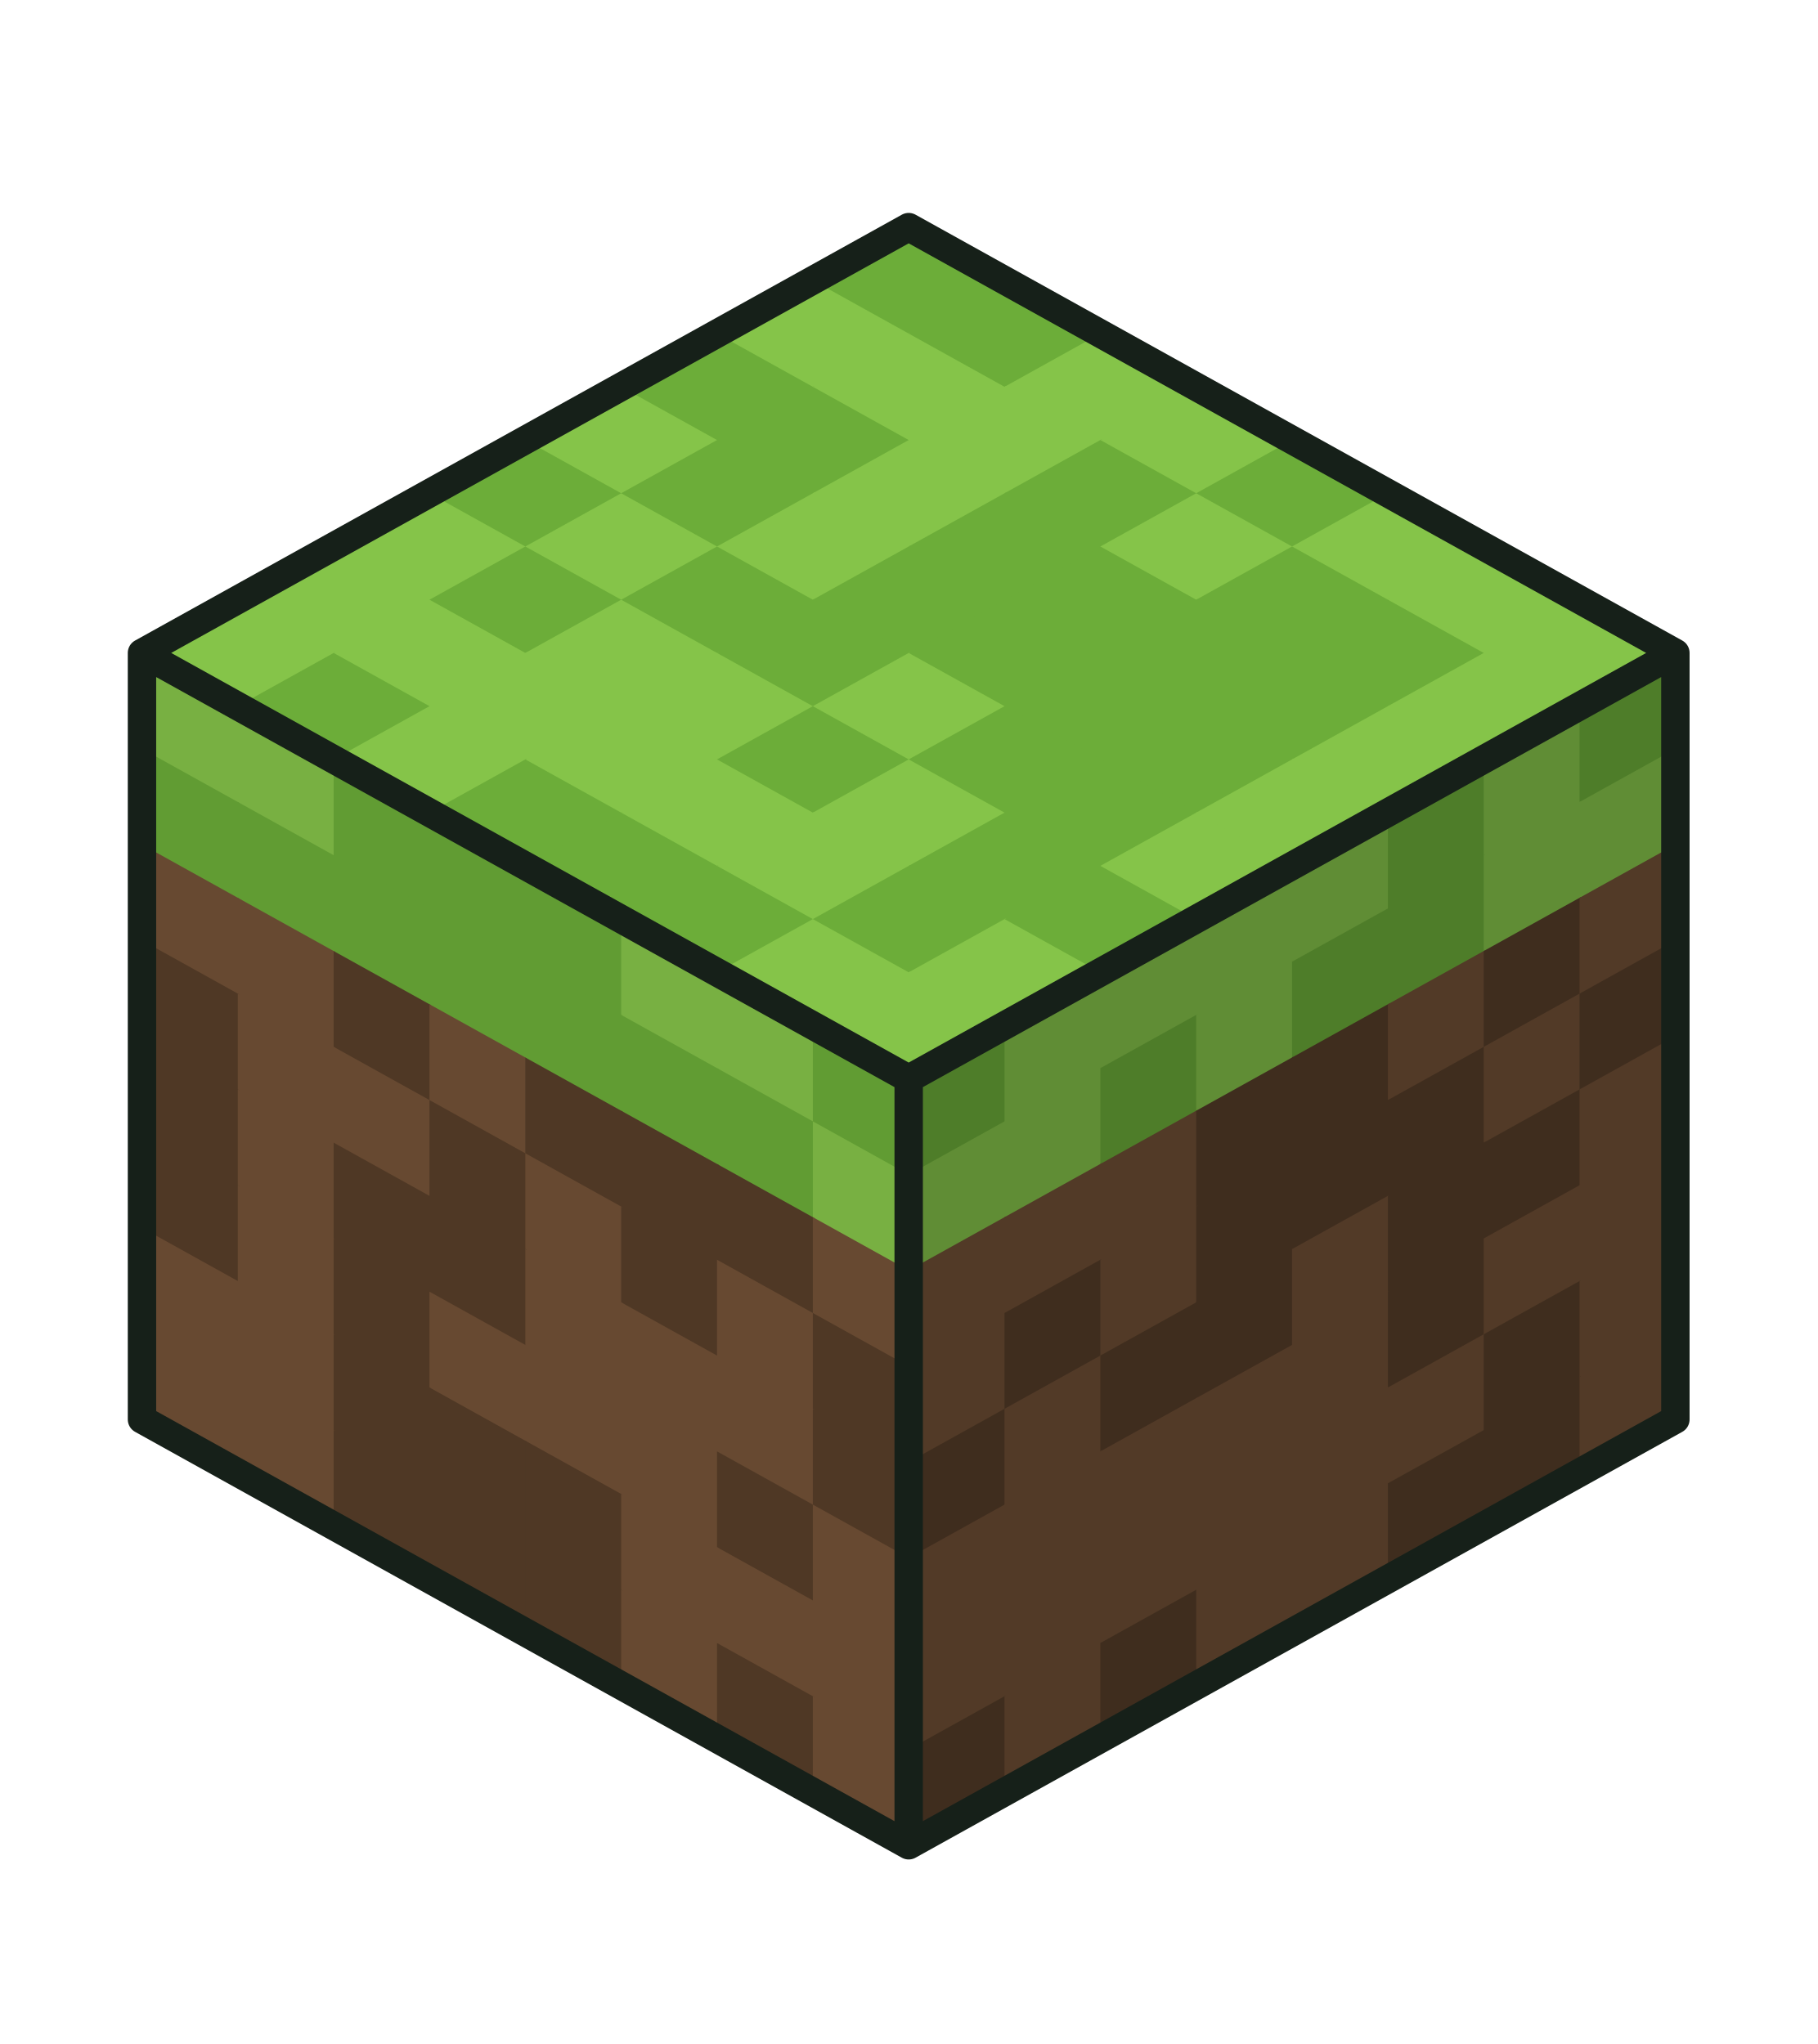
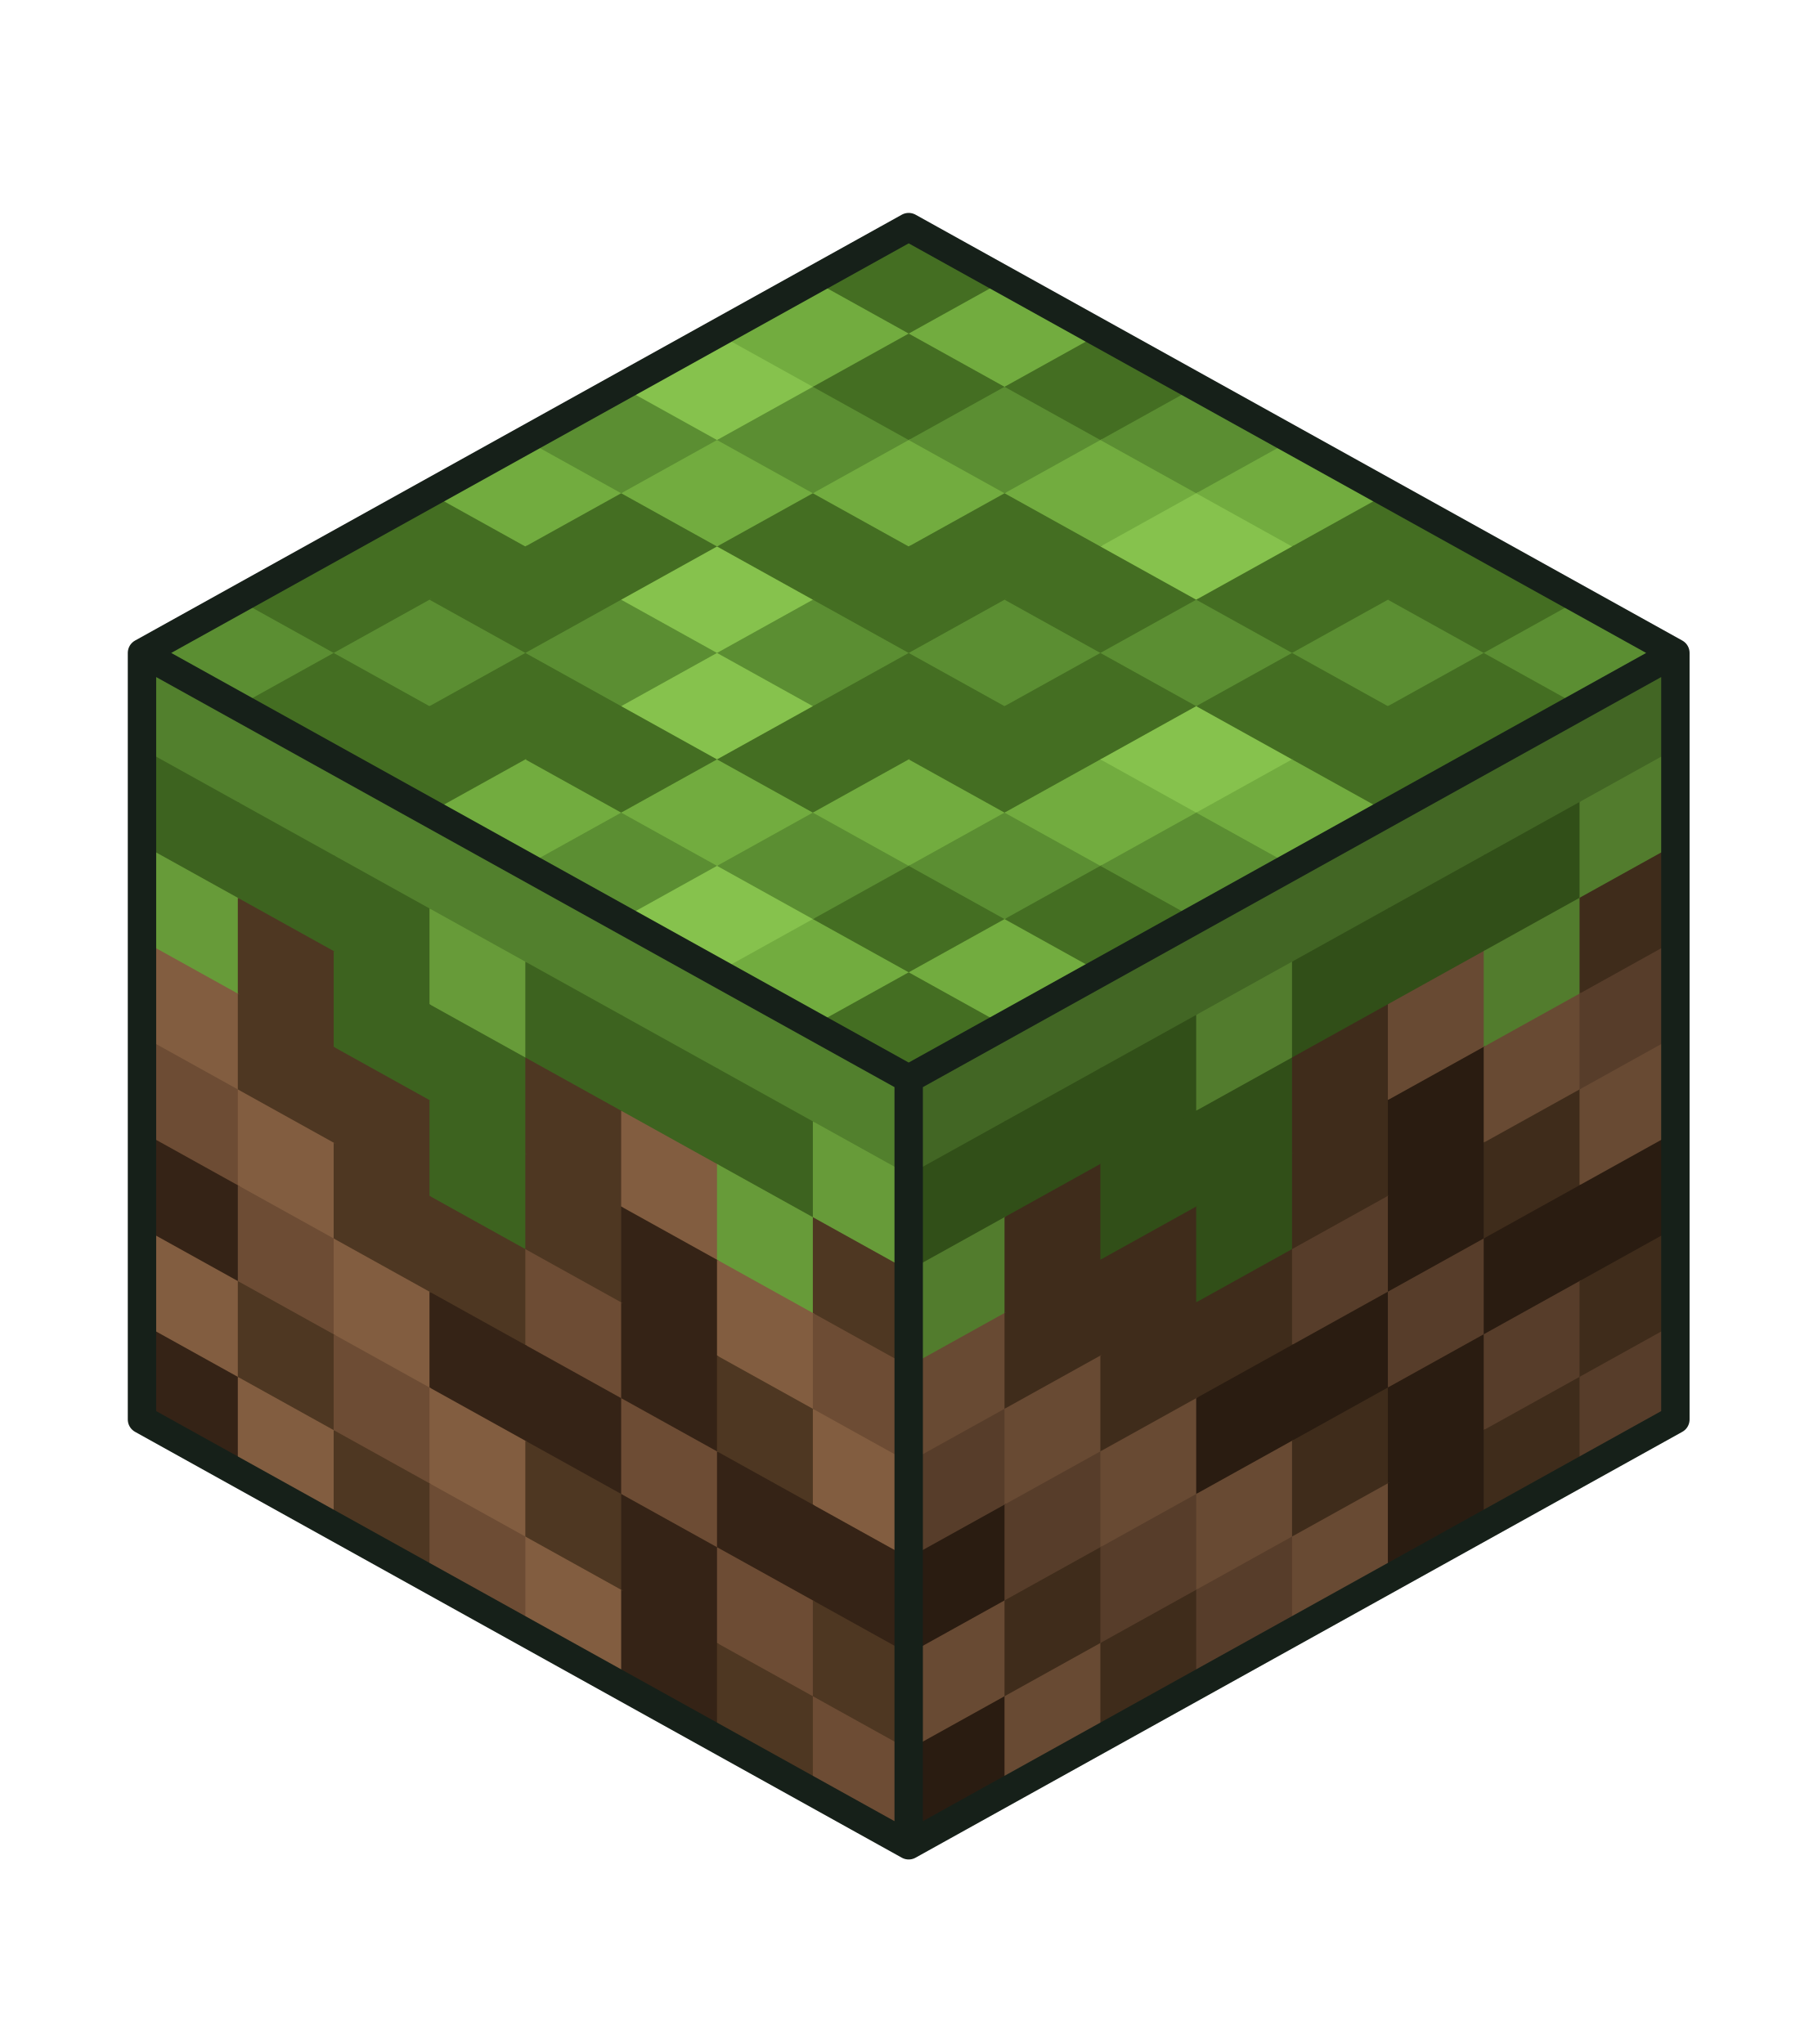
<svg xmlns="http://www.w3.org/2000/svg" viewBox="0 0 128 144" role="img">
  <g transform="matrix(6.75 -3.75 6.75 3.75 10 46)">
-     <rect x="0" y="0" width="1.015" height="1.015" fill="#85c449" />
-     <rect x="1" y="0" width="1.015" height="1.015" fill="#85c449" />
-     <rect x="2" y="0" width="1.015" height="1.015" fill="#85c449" />
-     <rect x="3" y="0" width="1.015" height="1.015" fill="#6cad39" />
-     <rect x="4" y="0" width="1.015" height="1.015" fill="#85c449" />
-     <rect x="5" y="0" width="1.015" height="1.015" fill="#6cad39" />
-     <rect x="6" y="0" width="1.015" height="1.015" fill="#85c449" />
-     <rect x="7" y="0" width="1.015" height="1.015" fill="#6cad39" />
-     <rect x="0" y="1" width="1.015" height="1.015" fill="#6cad39" />
-     <rect x="1" y="1" width="1.015" height="1.015" fill="#85c449" />
-     <rect x="2" y="1" width="1.015" height="1.015" fill="#6cad39" />
-     <rect x="3" y="1" width="1.015" height="1.015" fill="#85c449" />
-     <rect x="4" y="1" width="1.015" height="1.015" fill="#6cad39" />
-     <rect x="5" y="1" width="1.015" height="1.015" fill="#6cad39" />
-     <rect x="6" y="1" width="1.015" height="1.015" fill="#85c449" />
-     <rect x="7" y="1" width="1.015" height="1.015" fill="#6cad39" />
-     <rect x="0" y="2" width="1.015" height="1.015" fill="#85c449" />
-     <rect x="1" y="2" width="1.015" height="1.015" fill="#85c449" />
-     <rect x="2" y="2" width="1.015" height="1.015" fill="#85c449" />
-     <rect x="3" y="2" width="1.015" height="1.015" fill="#6cad39" />
-     <rect x="4" y="2" width="1.015" height="1.015" fill="#85c449" />
-     <rect x="5" y="2" width="1.015" height="1.015" fill="#85c449" />
-     <rect x="6" y="2" width="1.015" height="1.015" fill="#85c449" />
-     <rect x="7" y="2" width="1.015" height="1.015" fill="#85c449" />
-     <rect x="0" y="3" width="1.015" height="1.015" fill="#6cad39" />
-     <rect x="1" y="3" width="1.015" height="1.015" fill="#85c449" />
-     <rect x="2" y="3" width="1.015" height="1.015" fill="#85c449" />
-     <rect x="3" y="3" width="1.015" height="1.015" fill="#6cad39" />
-     <rect x="4" y="3" width="1.015" height="1.015" fill="#6cad39" />
-     <rect x="5" y="3" width="1.015" height="1.015" fill="#6cad39" />
-     <rect x="6" y="3" width="1.015" height="1.015" fill="#6cad39" />
-     <rect x="7" y="3" width="1.015" height="1.015" fill="#85c449" />
-     <rect x="0" y="4" width="1.015" height="1.015" fill="#6cad39" />
-     <rect x="1" y="4" width="1.015" height="1.015" fill="#85c449" />
-     <rect x="2" y="4" width="1.015" height="1.015" fill="#6cad39" />
-     <rect x="3" y="4" width="1.015" height="1.015" fill="#85c449" />
-     <rect x="4" y="4" width="1.015" height="1.015" fill="#6cad39" />
-     <rect x="5" y="4" width="1.015" height="1.015" fill="#6cad39" />
-     <rect x="6" y="4" width="1.015" height="1.015" fill="#85c449" />
-     <rect x="7" y="4" width="1.015" height="1.015" fill="#6cad39" />
-     <rect x="0" y="5" width="1.015" height="1.015" fill="#6cad39" />
-     <rect x="1" y="5" width="1.015" height="1.015" fill="#85c449" />
-     <rect x="2" y="5" width="1.015" height="1.015" fill="#85c449" />
-     <rect x="3" y="5" width="1.015" height="1.015" fill="#6cad39" />
-     <rect x="4" y="5" width="1.015" height="1.015" fill="#6cad39" />
-     <rect x="5" y="5" width="1.015" height="1.015" fill="#6cad39" />
-     <rect x="6" y="5" width="1.015" height="1.015" fill="#6cad39" />
-     <rect x="7" y="5" width="1.015" height="1.015" fill="#85c449" />
-     <rect x="0" y="6" width="1.015" height="1.015" fill="#85c449" />
-     <rect x="1" y="6" width="1.015" height="1.015" fill="#6cad39" />
-     <rect x="2" y="6" width="1.015" height="1.015" fill="#6cad39" />
-     <rect x="3" y="6" width="1.015" height="1.015" fill="#6cad39" />
-     <rect x="4" y="6" width="1.015" height="1.015" fill="#6cad39" />
-     <rect x="5" y="6" width="1.015" height="1.015" fill="#6cad39" />
-     <rect x="6" y="6" width="1.015" height="1.015" fill="#6cad39" />
-     <rect x="7" y="6" width="1.015" height="1.015" fill="#85c449" />
-     <rect x="0" y="7" width="1.015" height="1.015" fill="#85c449" />
-     <rect x="1" y="7" width="1.015" height="1.015" fill="#85c449" />
-     <rect x="2" y="7" width="1.015" height="1.015" fill="#6cad39" />
-     <rect x="3" y="7" width="1.015" height="1.015" fill="#85c449" />
-     <rect x="4" y="7" width="1.015" height="1.015" fill="#85c449" />
-     <rect x="5" y="7" width="1.015" height="1.015" fill="#85c449" />
-     <rect x="6" y="7" width="1.015" height="1.015" fill="#85c449" />
-     <rect x="7" y="7" width="1.015" height="1.015" fill="#85c449" />
+     <rect x="0" y="0" width="1.015" height="1.015" fill="#5b8e32" />
+     <rect x="1" y="0" width="1.015" height="1.015" fill="#446e22" />
+     <rect x="2" y="0" width="1.015" height="1.015" fill="#446e22" />
+     <rect x="3" y="0" width="1.015" height="1.015" fill="#72ac3f" />
+     <rect x="4" y="0" width="1.015" height="1.015" fill="#5b8e32" />
+     <rect x="5" y="0" width="1.015" height="1.015" fill="#86c24d" />
+     <rect x="6" y="0" width="1.015" height="1.015" fill="#72ac3f" />
+     <rect x="7" y="0" width="1.015" height="1.015" fill="#446e22" />
+     <rect x="0" y="1" width="1.015" height="1.015" fill="#446e22" />
+     <rect x="1" y="1" width="1.015" height="1.015" fill="#5b8e32" />
+     <rect x="2" y="1" width="1.015" height="1.015" fill="#446e22" />
+     <rect x="3" y="1" width="1.015" height="1.015" fill="#446e22" />
+     <rect x="4" y="1" width="1.015" height="1.015" fill="#72ac3f" />
+     <rect x="5" y="1" width="1.015" height="1.015" fill="#5b8e32" />
+     <rect x="6" y="1" width="1.015" height="1.015" fill="#446e22" />
+     <rect x="7" y="1" width="1.015" height="1.015" fill="#72ac3f" />
+     <rect x="0" y="2" width="1.015" height="1.015" fill="#446e22" />
+     <rect x="1" y="2" width="1.015" height="1.015" fill="#446e22" />
+     <rect x="2" y="2" width="1.015" height="1.015" fill="#5b8e32" />
+     <rect x="3" y="2" width="1.015" height="1.015" fill="#86c24d" />
+     <rect x="4" y="2" width="1.015" height="1.015" fill="#446e22" />
+     <rect x="5" y="2" width="1.015" height="1.015" fill="#72ac3f" />
+     <rect x="6" y="2" width="1.015" height="1.015" fill="#5b8e32" />
+     <rect x="7" y="2" width="1.015" height="1.015" fill="#446e22" />
+     <rect x="0" y="3" width="1.015" height="1.015" fill="#72ac3f" />
+     <rect x="1" y="3" width="1.015" height="1.015" fill="#446e22" />
+     <rect x="2" y="3" width="1.015" height="1.015" fill="#86c24d" />
+     <rect x="3" y="3" width="1.015" height="1.015" fill="#5b8e32" />
+     <rect x="4" y="3" width="1.015" height="1.015" fill="#446e22" />
+     <rect x="5" y="3" width="1.015" height="1.015" fill="#446e22" />
+     <rect x="6" y="3" width="1.015" height="1.015" fill="#72ac3f" />
+     <rect x="7" y="3" width="1.015" height="1.015" fill="#5b8e32" />
+     <rect x="0" y="4" width="1.015" height="1.015" fill="#5b8e32" />
+     <rect x="1" y="4" width="1.015" height="1.015" fill="#72ac3f" />
+     <rect x="2" y="4" width="1.015" height="1.015" fill="#446e22" />
+     <rect x="3" y="4" width="1.015" height="1.015" fill="#446e22" />
+     <rect x="4" y="4" width="1.015" height="1.015" fill="#5b8e32" />
+     <rect x="5" y="4" width="1.015" height="1.015" fill="#446e22" />
+     <rect x="6" y="4" width="1.015" height="1.015" fill="#86c24d" />
+     <rect x="7" y="4" width="1.015" height="1.015" fill="#72ac3f" />
+     <rect x="0" y="5" width="1.015" height="1.015" fill="#86c24d" />
+     <rect x="1" y="5" width="1.015" height="1.015" fill="#5b8e32" />
+     <rect x="2" y="5" width="1.015" height="1.015" fill="#72ac3f" />
+     <rect x="3" y="5" width="1.015" height="1.015" fill="#446e22" />
+     <rect x="4" y="5" width="1.015" height="1.015" fill="#446e22" />
+     <rect x="5" y="5" width="1.015" height="1.015" fill="#5b8e32" />
+     <rect x="6" y="5" width="1.015" height="1.015" fill="#446e22" />
+     <rect x="7" y="5" width="1.015" height="1.015" fill="#446e22" />
+     <rect x="0" y="6" width="1.015" height="1.015" fill="#72ac3f" />
+     <rect x="1" y="6" width="1.015" height="1.015" fill="#446e22" />
+     <rect x="2" y="6" width="1.015" height="1.015" fill="#5b8e32" />
+     <rect x="3" y="6" width="1.015" height="1.015" fill="#72ac3f" />
+     <rect x="4" y="6" width="1.015" height="1.015" fill="#86c24d" />
+     <rect x="5" y="6" width="1.015" height="1.015" fill="#446e22" />
+     <rect x="6" y="6" width="1.015" height="1.015" fill="#5b8e32" />
+     <rect x="7" y="6" width="1.015" height="1.015" fill="#446e22" />
+     <rect x="0" y="7" width="1.015" height="1.015" fill="#446e22" />
+     <rect x="1" y="7" width="1.015" height="1.015" fill="#72ac3f" />
+     <rect x="2" y="7" width="1.015" height="1.015" fill="#446e22" />
+     <rect x="3" y="7" width="1.015" height="1.015" fill="#5b8e32" />
+     <rect x="4" y="7" width="1.015" height="1.015" fill="#72ac3f" />
+     <rect x="5" y="7" width="1.015" height="1.015" fill="#446e22" />
+     <rect x="6" y="7" width="1.015" height="1.015" fill="#446e22" />
+     <rect x="7" y="7" width="1.015" height="1.015" fill="#5b8e32" />
  </g>
  <g transform="matrix(6.75 3.75 0 6.75 10 46)">
-     <rect x="0" y="0" width="1.015" height="1.015" fill="#78b042" />
-     <rect x="1" y="0" width="1.015" height="1.015" fill="#78b042" />
-     <rect x="2" y="0" width="1.015" height="1.015" fill="#619c33" />
-     <rect x="3" y="0" width="1.015" height="1.015" fill="#619c33" />
-     <rect x="4" y="0" width="1.015" height="1.015" fill="#619c33" />
-     <rect x="5" y="0" width="1.015" height="1.015" fill="#78b042" />
-     <rect x="6" y="0" width="1.015" height="1.015" fill="#78b042" />
-     <rect x="7" y="0" width="1.015" height="1.015" fill="#619c33" />
-     <rect x="0" y="1" width="1.015" height="1.015" fill="#619c33" />
-     <rect x="1" y="1" width="1.015" height="1.015" fill="#619c33" />
-     <rect x="2" y="1" width="1.015" height="1.015" fill="#619c33" />
-     <rect x="3" y="1" width="1.015" height="1.015" fill="#619c33" />
-     <rect x="4" y="1" width="1.015" height="1.015" fill="#619c33" />
-     <rect x="5" y="1" width="1.015" height="1.015" fill="#619c33" />
-     <rect x="6" y="1" width="1.015" height="1.015" fill="#619c33" />
-     <rect x="7" y="1" width="1.015" height="1.015" fill="#78b042" />
-     <rect x="0" y="2" width="1.015" height="1.015" fill="#674931" />
-     <rect x="1" y="2" width="1.015" height="1.015" fill="#674931" />
-     <rect x="2" y="2" width="1.015" height="1.015" fill="#4f3825" />
-     <rect x="3" y="2" width="1.015" height="1.015" fill="#674931" />
-     <rect x="4" y="2" width="1.015" height="1.015" fill="#4f3825" />
-     <rect x="5" y="2" width="1.015" height="1.015" fill="#4f3825" />
-     <rect x="6" y="2" width="1.015" height="1.015" fill="#4f3825" />
-     <rect x="7" y="2" width="1.015" height="1.015" fill="#674931" />
-     <rect x="0" y="3" width="1.015" height="1.015" fill="#4f3825" />
-     <rect x="1" y="3" width="1.015" height="1.015" fill="#674931" />
-     <rect x="2" y="3" width="1.015" height="1.015" fill="#674931" />
-     <rect x="3" y="3" width="1.015" height="1.015" fill="#4f3825" />
-     <rect x="4" y="3" width="1.015" height="1.015" fill="#674931" />
-     <rect x="5" y="3" width="1.015" height="1.015" fill="#4f3825" />
-     <rect x="6" y="3" width="1.015" height="1.015" fill="#674931" />
-     <rect x="7" y="3" width="1.015" height="1.015" fill="#4f3825" />
-     <rect x="0" y="4" width="1.015" height="1.015" fill="#4f3825" />
-     <rect x="1" y="4" width="1.015" height="1.015" fill="#674931" />
-     <rect x="2" y="4" width="1.015" height="1.015" fill="#4f3825" />
-     <rect x="3" y="4" width="1.015" height="1.015" fill="#4f3825" />
-     <rect x="4" y="4" width="1.015" height="1.015" fill="#674931" />
-     <rect x="5" y="4" width="1.015" height="1.015" fill="#674931" />
-     <rect x="6" y="4" width="1.015" height="1.015" fill="#674931" />
-     <rect x="7" y="4" width="1.015" height="1.015" fill="#4f3825" />
-     <rect x="0" y="5" width="1.015" height="1.015" fill="#4f3825" />
-     <rect x="1" y="5" width="1.015" height="1.015" fill="#674931" />
-     <rect x="2" y="5" width="1.015" height="1.015" fill="#4f3825" />
-     <rect x="3" y="5" width="1.015" height="1.015" fill="#674931" />
-     <rect x="4" y="5" width="1.015" height="1.015" fill="#674931" />
-     <rect x="5" y="5" width="1.015" height="1.015" fill="#674931" />
-     <rect x="6" y="5" width="1.015" height="1.015" fill="#4f3825" />
-     <rect x="7" y="5" width="1.015" height="1.015" fill="#674931" />
-     <rect x="0" y="6" width="1.015" height="1.015" fill="#674931" />
-     <rect x="1" y="6" width="1.015" height="1.015" fill="#674931" />
-     <rect x="2" y="6" width="1.015" height="1.015" fill="#4f3825" />
-     <rect x="3" y="6" width="1.015" height="1.015" fill="#4f3825" />
-     <rect x="4" y="6" width="1.015" height="1.015" fill="#4f3825" />
-     <rect x="5" y="6" width="1.015" height="1.015" fill="#674931" />
-     <rect x="6" y="6" width="1.015" height="1.015" fill="#674931" />
-     <rect x="7" y="6" width="1.015" height="1.015" fill="#674931" />
-     <rect x="0" y="7" width="1.015" height="1.015" fill="#674931" />
-     <rect x="1" y="7" width="1.015" height="1.015" fill="#674931" />
-     <rect x="2" y="7" width="1.015" height="1.015" fill="#4f3825" />
-     <rect x="3" y="7" width="1.015" height="1.015" fill="#4f3825" />
-     <rect x="4" y="7" width="1.015" height="1.015" fill="#4f3825" />
-     <rect x="5" y="7" width="1.015" height="1.015" fill="#674931" />
-     <rect x="6" y="7" width="1.015" height="1.015" fill="#4f3825" />
-     <rect x="7" y="7" width="1.015" height="1.015" fill="#674931" />
+     <rect x="0" y="0" width="1.015" height="1.015" fill="#52802d" />
+     <rect x="1" y="0" width="1.015" height="1.015" fill="#52802d" />
+     <rect x="2" y="0" width="1.015" height="1.015" fill="#52802d" />
+     <rect x="3" y="0" width="1.015" height="1.015" fill="#52802d" />
+     <rect x="4" y="0" width="1.015" height="1.015" fill="#52802d" />
+     <rect x="5" y="0" width="1.015" height="1.015" fill="#52802d" />
+     <rect x="6" y="0" width="1.015" height="1.015" fill="#52802d" />
+     <rect x="7" y="0" width="1.015" height="1.015" fill="#52802d" />
+     <rect x="0" y="1" width="1.015" height="1.015" fill="#3d631f" />
+     <rect x="1" y="1" width="1.015" height="1.015" fill="#3d631f" />
+     <rect x="2" y="1" width="1.015" height="1.015" fill="#3d631f" />
+     <rect x="3" y="1" width="1.015" height="1.015" fill="#679b39" />
+     <rect x="4" y="1" width="1.015" height="1.015" fill="#3d631f" />
+     <rect x="5" y="1" width="1.015" height="1.015" fill="#3d631f" />
+     <rect x="6" y="1" width="1.015" height="1.015" fill="#3d631f" />
+     <rect x="7" y="1" width="1.015" height="1.015" fill="#679b39" />
+     <rect x="0" y="2" width="1.015" height="1.015" fill="#679b39" />
+     <rect x="1" y="2" width="1.015" height="1.015" fill="#4e3722" />
+     <rect x="2" y="2" width="1.015" height="1.015" fill="#3d631f" />
+     <rect x="3" y="2" width="1.015" height="1.015" fill="#3d631f" />
+     <rect x="4" y="2" width="1.015" height="1.015" fill="#4e3722" />
+     <rect x="5" y="2" width="1.015" height="1.015" fill="#825d40" />
+     <rect x="6" y="2" width="1.015" height="1.015" fill="#679b39" />
+     <rect x="7" y="2" width="1.015" height="1.015" fill="#4e3722" />
+     <rect x="0" y="3" width="1.015" height="1.015" fill="#825d40" />
+     <rect x="1" y="3" width="1.015" height="1.015" fill="#4e3722" />
+     <rect x="2" y="3" width="1.015" height="1.015" fill="#4e3722" />
+     <rect x="3" y="3" width="1.015" height="1.015" fill="#3d631f" />
+     <rect x="4" y="3" width="1.015" height="1.015" fill="#4e3722" />
+     <rect x="5" y="3" width="1.015" height="1.015" fill="#352316" />
+     <rect x="6" y="3" width="1.015" height="1.015" fill="#825d40" />
+     <rect x="7" y="3" width="1.015" height="1.015" fill="#6d4c34" />
+     <rect x="0" y="4" width="1.015" height="1.015" fill="#6d4c34" />
+     <rect x="1" y="4" width="1.015" height="1.015" fill="#825d40" />
+     <rect x="2" y="4" width="1.015" height="1.015" fill="#4e3722" />
+     <rect x="3" y="4" width="1.015" height="1.015" fill="#4e3722" />
+     <rect x="4" y="4" width="1.015" height="1.015" fill="#6d4c34" />
+     <rect x="5" y="4" width="1.015" height="1.015" fill="#352316" />
+     <rect x="6" y="4" width="1.015" height="1.015" fill="#4e3722" />
+     <rect x="7" y="4" width="1.015" height="1.015" fill="#825d40" />
+     <rect x="0" y="5" width="1.015" height="1.015" fill="#352316" />
+     <rect x="1" y="5" width="1.015" height="1.015" fill="#6d4c34" />
+     <rect x="2" y="5" width="1.015" height="1.015" fill="#825d40" />
+     <rect x="3" y="5" width="1.015" height="1.015" fill="#352316" />
+     <rect x="4" y="5" width="1.015" height="1.015" fill="#352316" />
+     <rect x="5" y="5" width="1.015" height="1.015" fill="#6d4c34" />
+     <rect x="6" y="5" width="1.015" height="1.015" fill="#352316" />
+     <rect x="7" y="5" width="1.015" height="1.015" fill="#352316" />
+     <rect x="0" y="6" width="1.015" height="1.015" fill="#825d40" />
+     <rect x="1" y="6" width="1.015" height="1.015" fill="#4e3722" />
+     <rect x="2" y="6" width="1.015" height="1.015" fill="#6d4c34" />
+     <rect x="3" y="6" width="1.015" height="1.015" fill="#825d40" />
+     <rect x="4" y="6" width="1.015" height="1.015" fill="#4e3722" />
+     <rect x="5" y="6" width="1.015" height="1.015" fill="#352316" />
+     <rect x="6" y="6" width="1.015" height="1.015" fill="#6d4c34" />
+     <rect x="7" y="6" width="1.015" height="1.015" fill="#4e3722" />
+     <rect x="0" y="7" width="1.015" height="1.015" fill="#352316" />
+     <rect x="1" y="7" width="1.015" height="1.015" fill="#825d40" />
+     <rect x="2" y="7" width="1.015" height="1.015" fill="#4e3722" />
+     <rect x="3" y="7" width="1.015" height="1.015" fill="#6d4c34" />
+     <rect x="4" y="7" width="1.015" height="1.015" fill="#825d40" />
+     <rect x="5" y="7" width="1.015" height="1.015" fill="#352316" />
+     <rect x="6" y="7" width="1.015" height="1.015" fill="#4e3722" />
+     <rect x="7" y="7" width="1.015" height="1.015" fill="#6d4c34" />
  </g>
  <g transform="matrix(6.75 -3.75 0 6.75 64 76)">
-     <rect x="0" y="0" width="1.015" height="1.015" fill="#4e7d29" />
-     <rect x="1" y="0" width="1.015" height="1.015" fill="#608d35" />
-     <rect x="2" y="0" width="1.015" height="1.015" fill="#608d35" />
-     <rect x="3" y="0" width="1.015" height="1.015" fill="#608d35" />
-     <rect x="4" y="0" width="1.015" height="1.015" fill="#608d35" />
-     <rect x="5" y="0" width="1.015" height="1.015" fill="#4e7d29" />
-     <rect x="6" y="0" width="1.015" height="1.015" fill="#608d35" />
-     <rect x="7" y="0" width="1.015" height="1.015" fill="#4e7d29" />
-     <rect x="0" y="1" width="1.015" height="1.015" fill="#608d35" />
-     <rect x="1" y="1" width="1.015" height="1.015" fill="#608d35" />
-     <rect x="2" y="1" width="1.015" height="1.015" fill="#4e7d29" />
-     <rect x="3" y="1" width="1.015" height="1.015" fill="#608d35" />
-     <rect x="4" y="1" width="1.015" height="1.015" fill="#4e7d29" />
-     <rect x="5" y="1" width="1.015" height="1.015" fill="#4e7d29" />
-     <rect x="6" y="1" width="1.015" height="1.015" fill="#608d35" />
-     <rect x="7" y="1" width="1.015" height="1.015" fill="#608d35" />
-     <rect x="0" y="2" width="1.015" height="1.015" fill="#523a27" />
-     <rect x="1" y="2" width="1.015" height="1.015" fill="#523a27" />
-     <rect x="2" y="2" width="1.015" height="1.015" fill="#523a27" />
-     <rect x="3" y="2" width="1.015" height="1.015" fill="#3f2d1e" />
-     <rect x="4" y="2" width="1.015" height="1.015" fill="#3f2d1e" />
-     <rect x="5" y="2" width="1.015" height="1.015" fill="#523a27" />
-     <rect x="6" y="2" width="1.015" height="1.015" fill="#3f2d1e" />
-     <rect x="7" y="2" width="1.015" height="1.015" fill="#523a27" />
-     <rect x="0" y="3" width="1.015" height="1.015" fill="#523a27" />
-     <rect x="1" y="3" width="1.015" height="1.015" fill="#3f2d1e" />
-     <rect x="2" y="3" width="1.015" height="1.015" fill="#523a27" />
-     <rect x="3" y="3" width="1.015" height="1.015" fill="#3f2d1e" />
-     <rect x="4" y="3" width="1.015" height="1.015" fill="#3f2d1e" />
-     <rect x="5" y="3" width="1.015" height="1.015" fill="#3f2d1e" />
-     <rect x="6" y="3" width="1.015" height="1.015" fill="#523a27" />
-     <rect x="7" y="3" width="1.015" height="1.015" fill="#3f2d1e" />
-     <rect x="0" y="4" width="1.015" height="1.015" fill="#3f2d1e" />
-     <rect x="1" y="4" width="1.015" height="1.015" fill="#523a27" />
-     <rect x="2" y="4" width="1.015" height="1.015" fill="#3f2d1e" />
-     <rect x="3" y="4" width="1.015" height="1.015" fill="#3f2d1e" />
-     <rect x="4" y="4" width="1.015" height="1.015" fill="#523a27" />
-     <rect x="5" y="4" width="1.015" height="1.015" fill="#3f2d1e" />
-     <rect x="6" y="4" width="1.015" height="1.015" fill="#3f2d1e" />
-     <rect x="7" y="4" width="1.015" height="1.015" fill="#523a27" />
-     <rect x="0" y="5" width="1.015" height="1.015" fill="#523a27" />
-     <rect x="1" y="5" width="1.015" height="1.015" fill="#523a27" />
-     <rect x="2" y="5" width="1.015" height="1.015" fill="#523a27" />
-     <rect x="3" y="5" width="1.015" height="1.015" fill="#523a27" />
-     <rect x="4" y="5" width="1.015" height="1.015" fill="#523a27" />
-     <rect x="5" y="5" width="1.015" height="1.015" fill="#3f2d1e" />
-     <rect x="6" y="5" width="1.015" height="1.015" fill="#523a27" />
-     <rect x="7" y="5" width="1.015" height="1.015" fill="#523a27" />
-     <rect x="0" y="6" width="1.015" height="1.015" fill="#523a27" />
-     <rect x="1" y="6" width="1.015" height="1.015" fill="#523a27" />
-     <rect x="2" y="6" width="1.015" height="1.015" fill="#523a27" />
-     <rect x="3" y="6" width="1.015" height="1.015" fill="#523a27" />
-     <rect x="4" y="6" width="1.015" height="1.015" fill="#523a27" />
-     <rect x="5" y="6" width="1.015" height="1.015" fill="#523a27" />
-     <rect x="6" y="6" width="1.015" height="1.015" fill="#3f2d1e" />
-     <rect x="7" y="6" width="1.015" height="1.015" fill="#523a27" />
-     <rect x="0" y="7" width="1.015" height="1.015" fill="#3f2d1e" />
-     <rect x="1" y="7" width="1.015" height="1.015" fill="#523a27" />
-     <rect x="2" y="7" width="1.015" height="1.015" fill="#3f2d1e" />
-     <rect x="3" y="7" width="1.015" height="1.015" fill="#523a27" />
-     <rect x="4" y="7" width="1.015" height="1.015" fill="#523a27" />
-     <rect x="5" y="7" width="1.015" height="1.015" fill="#3f2d1e" />
-     <rect x="6" y="7" width="1.015" height="1.015" fill="#3f2d1e" />
-     <rect x="7" y="7" width="1.015" height="1.015" fill="#523a27" />
+     <rect x="0" y="0" width="1.015" height="1.015" fill="#426624" />
+     <rect x="1" y="0" width="1.015" height="1.015" fill="#426624" />
+     <rect x="2" y="0" width="1.015" height="1.015" fill="#426624" />
+     <rect x="3" y="0" width="1.015" height="1.015" fill="#426624" />
+     <rect x="4" y="0" width="1.015" height="1.015" fill="#426624" />
+     <rect x="5" y="0" width="1.015" height="1.015" fill="#426624" />
+     <rect x="6" y="0" width="1.015" height="1.015" fill="#426624" />
+     <rect x="7" y="0" width="1.015" height="1.015" fill="#426624" />
+     <rect x="0" y="1" width="1.015" height="1.015" fill="#314f18" />
+     <rect x="1" y="1" width="1.015" height="1.015" fill="#314f18" />
+     <rect x="2" y="1" width="1.015" height="1.015" fill="#314f18" />
+     <rect x="3" y="1" width="1.015" height="1.015" fill="#527c2d" />
+     <rect x="4" y="1" width="1.015" height="1.015" fill="#314f18" />
+     <rect x="5" y="1" width="1.015" height="1.015" fill="#314f18" />
+     <rect x="6" y="1" width="1.015" height="1.015" fill="#314f18" />
+     <rect x="7" y="1" width="1.015" height="1.015" fill="#527c2d" />
+     <rect x="0" y="2" width="1.015" height="1.015" fill="#527c2d" />
+     <rect x="1" y="2" width="1.015" height="1.015" fill="#3f2c1b" />
+     <rect x="2" y="2" width="1.015" height="1.015" fill="#314f18" />
+     <rect x="3" y="2" width="1.015" height="1.015" fill="#314f18" />
+     <rect x="4" y="2" width="1.015" height="1.015" fill="#3f2c1b" />
+     <rect x="5" y="2" width="1.015" height="1.015" fill="#684a33" />
+     <rect x="6" y="2" width="1.015" height="1.015" fill="#527c2d" />
+     <rect x="7" y="2" width="1.015" height="1.015" fill="#3f2c1b" />
+     <rect x="0" y="3" width="1.015" height="1.015" fill="#684a33" />
+     <rect x="1" y="3" width="1.015" height="1.015" fill="#3f2c1b" />
+     <rect x="2" y="3" width="1.015" height="1.015" fill="#3f2c1b" />
+     <rect x="3" y="3" width="1.015" height="1.015" fill="#314f18" />
+     <rect x="4" y="3" width="1.015" height="1.015" fill="#3f2c1b" />
+     <rect x="5" y="3" width="1.015" height="1.015" fill="#2a1c11" />
+     <rect x="6" y="3" width="1.015" height="1.015" fill="#684a33" />
+     <rect x="7" y="3" width="1.015" height="1.015" fill="#573d2a" />
+     <rect x="0" y="4" width="1.015" height="1.015" fill="#573d2a" />
+     <rect x="1" y="4" width="1.015" height="1.015" fill="#684a33" />
+     <rect x="2" y="4" width="1.015" height="1.015" fill="#3f2c1b" />
+     <rect x="3" y="4" width="1.015" height="1.015" fill="#3f2c1b" />
+     <rect x="4" y="4" width="1.015" height="1.015" fill="#573d2a" />
+     <rect x="5" y="4" width="1.015" height="1.015" fill="#2a1c11" />
+     <rect x="6" y="4" width="1.015" height="1.015" fill="#3f2c1b" />
+     <rect x="7" y="4" width="1.015" height="1.015" fill="#684a33" />
+     <rect x="0" y="5" width="1.015" height="1.015" fill="#2a1c11" />
+     <rect x="1" y="5" width="1.015" height="1.015" fill="#573d2a" />
+     <rect x="2" y="5" width="1.015" height="1.015" fill="#684a33" />
+     <rect x="3" y="5" width="1.015" height="1.015" fill="#2a1c11" />
+     <rect x="4" y="5" width="1.015" height="1.015" fill="#2a1c11" />
+     <rect x="5" y="5" width="1.015" height="1.015" fill="#573d2a" />
+     <rect x="6" y="5" width="1.015" height="1.015" fill="#2a1c11" />
+     <rect x="7" y="5" width="1.015" height="1.015" fill="#2a1c11" />
+     <rect x="0" y="6" width="1.015" height="1.015" fill="#684a33" />
+     <rect x="1" y="6" width="1.015" height="1.015" fill="#3f2c1b" />
+     <rect x="2" y="6" width="1.015" height="1.015" fill="#573d2a" />
+     <rect x="3" y="6" width="1.015" height="1.015" fill="#684a33" />
+     <rect x="4" y="6" width="1.015" height="1.015" fill="#3f2c1b" />
+     <rect x="5" y="6" width="1.015" height="1.015" fill="#2a1c11" />
+     <rect x="6" y="6" width="1.015" height="1.015" fill="#573d2a" />
+     <rect x="7" y="6" width="1.015" height="1.015" fill="#3f2c1b" />
+     <rect x="0" y="7" width="1.015" height="1.015" fill="#2a1c11" />
+     <rect x="1" y="7" width="1.015" height="1.015" fill="#684a33" />
+     <rect x="2" y="7" width="1.015" height="1.015" fill="#3f2c1b" />
+     <rect x="3" y="7" width="1.015" height="1.015" fill="#573d2a" />
+     <rect x="4" y="7" width="1.015" height="1.015" fill="#684a33" />
+     <rect x="5" y="7" width="1.015" height="1.015" fill="#2a1c11" />
+     <rect x="6" y="7" width="1.015" height="1.015" fill="#3f2c1b" />
+     <rect x="7" y="7" width="1.015" height="1.015" fill="#573d2a" />
  </g>
  <path d="M64 16 118 46V100L64 130 10 100V46Z M10 46 64 76 118 46 M64 76V130" fill="none" stroke="#162019" stroke-width="2" stroke-linejoin="round" />
</svg>
